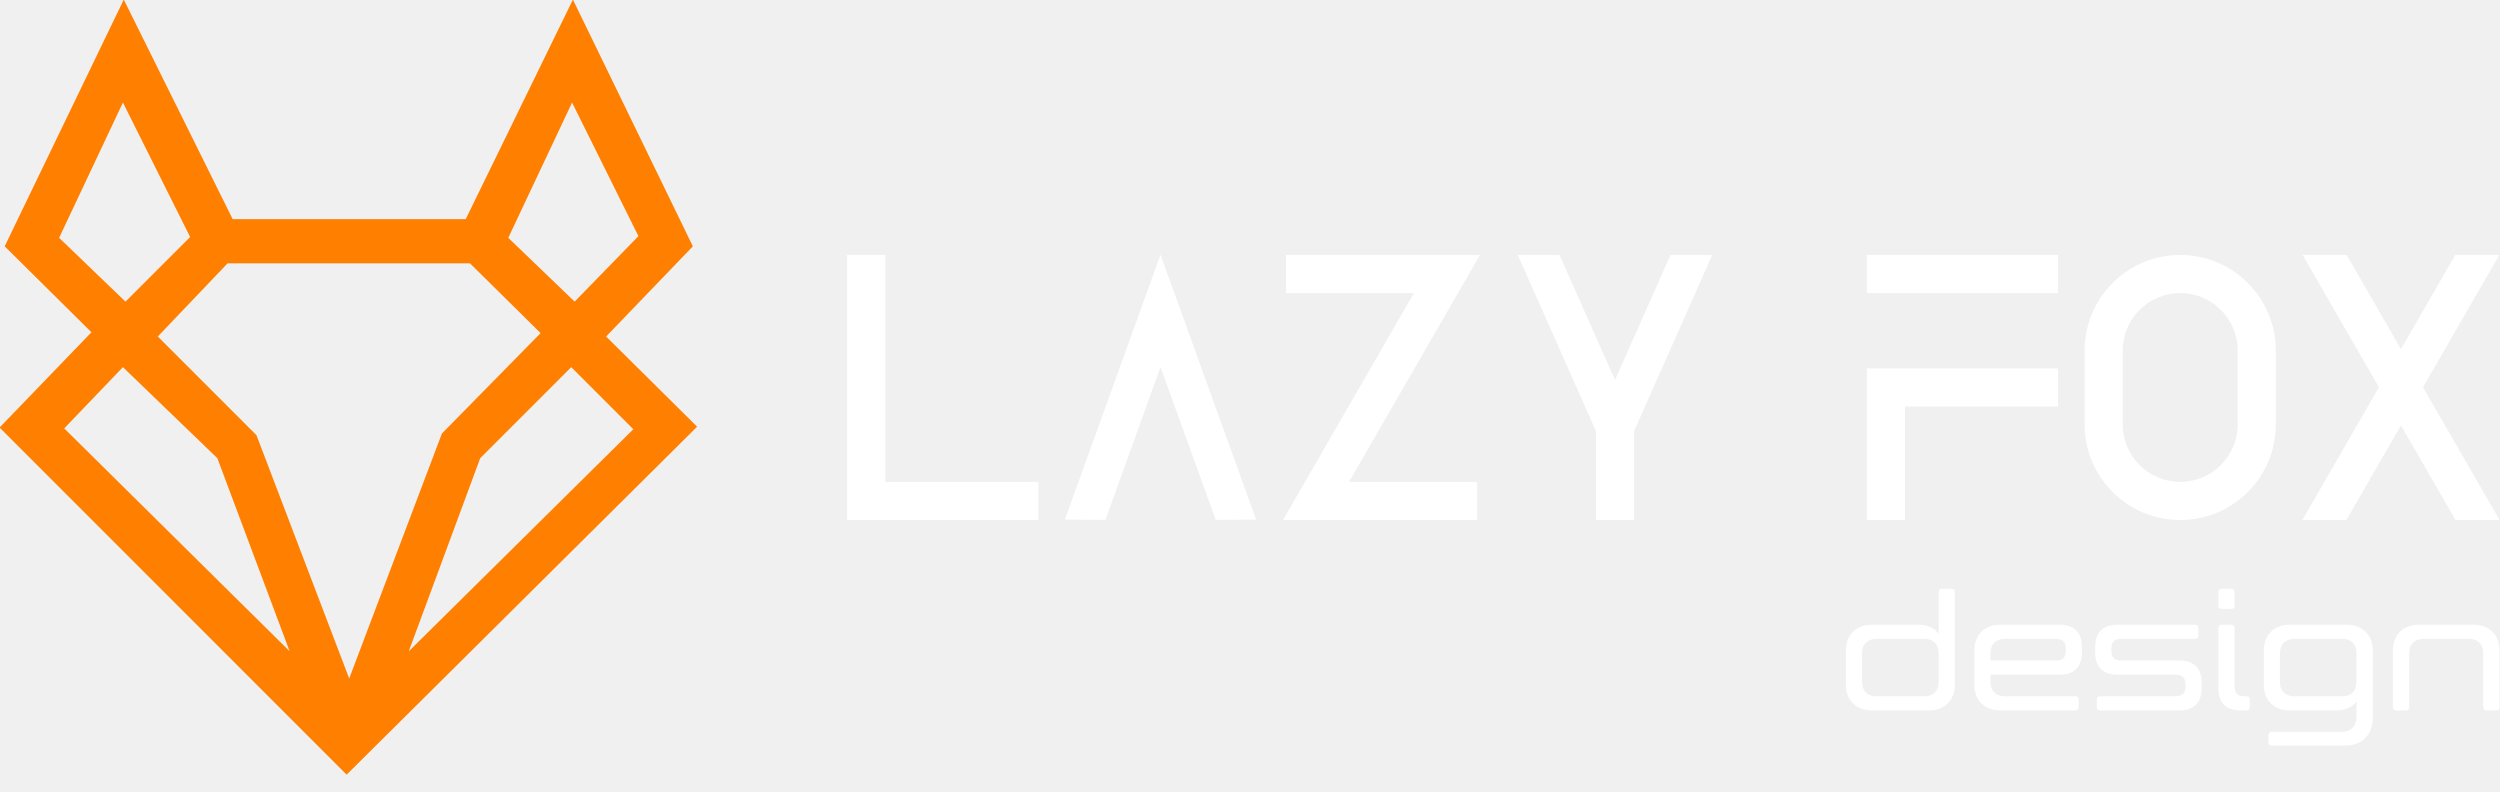
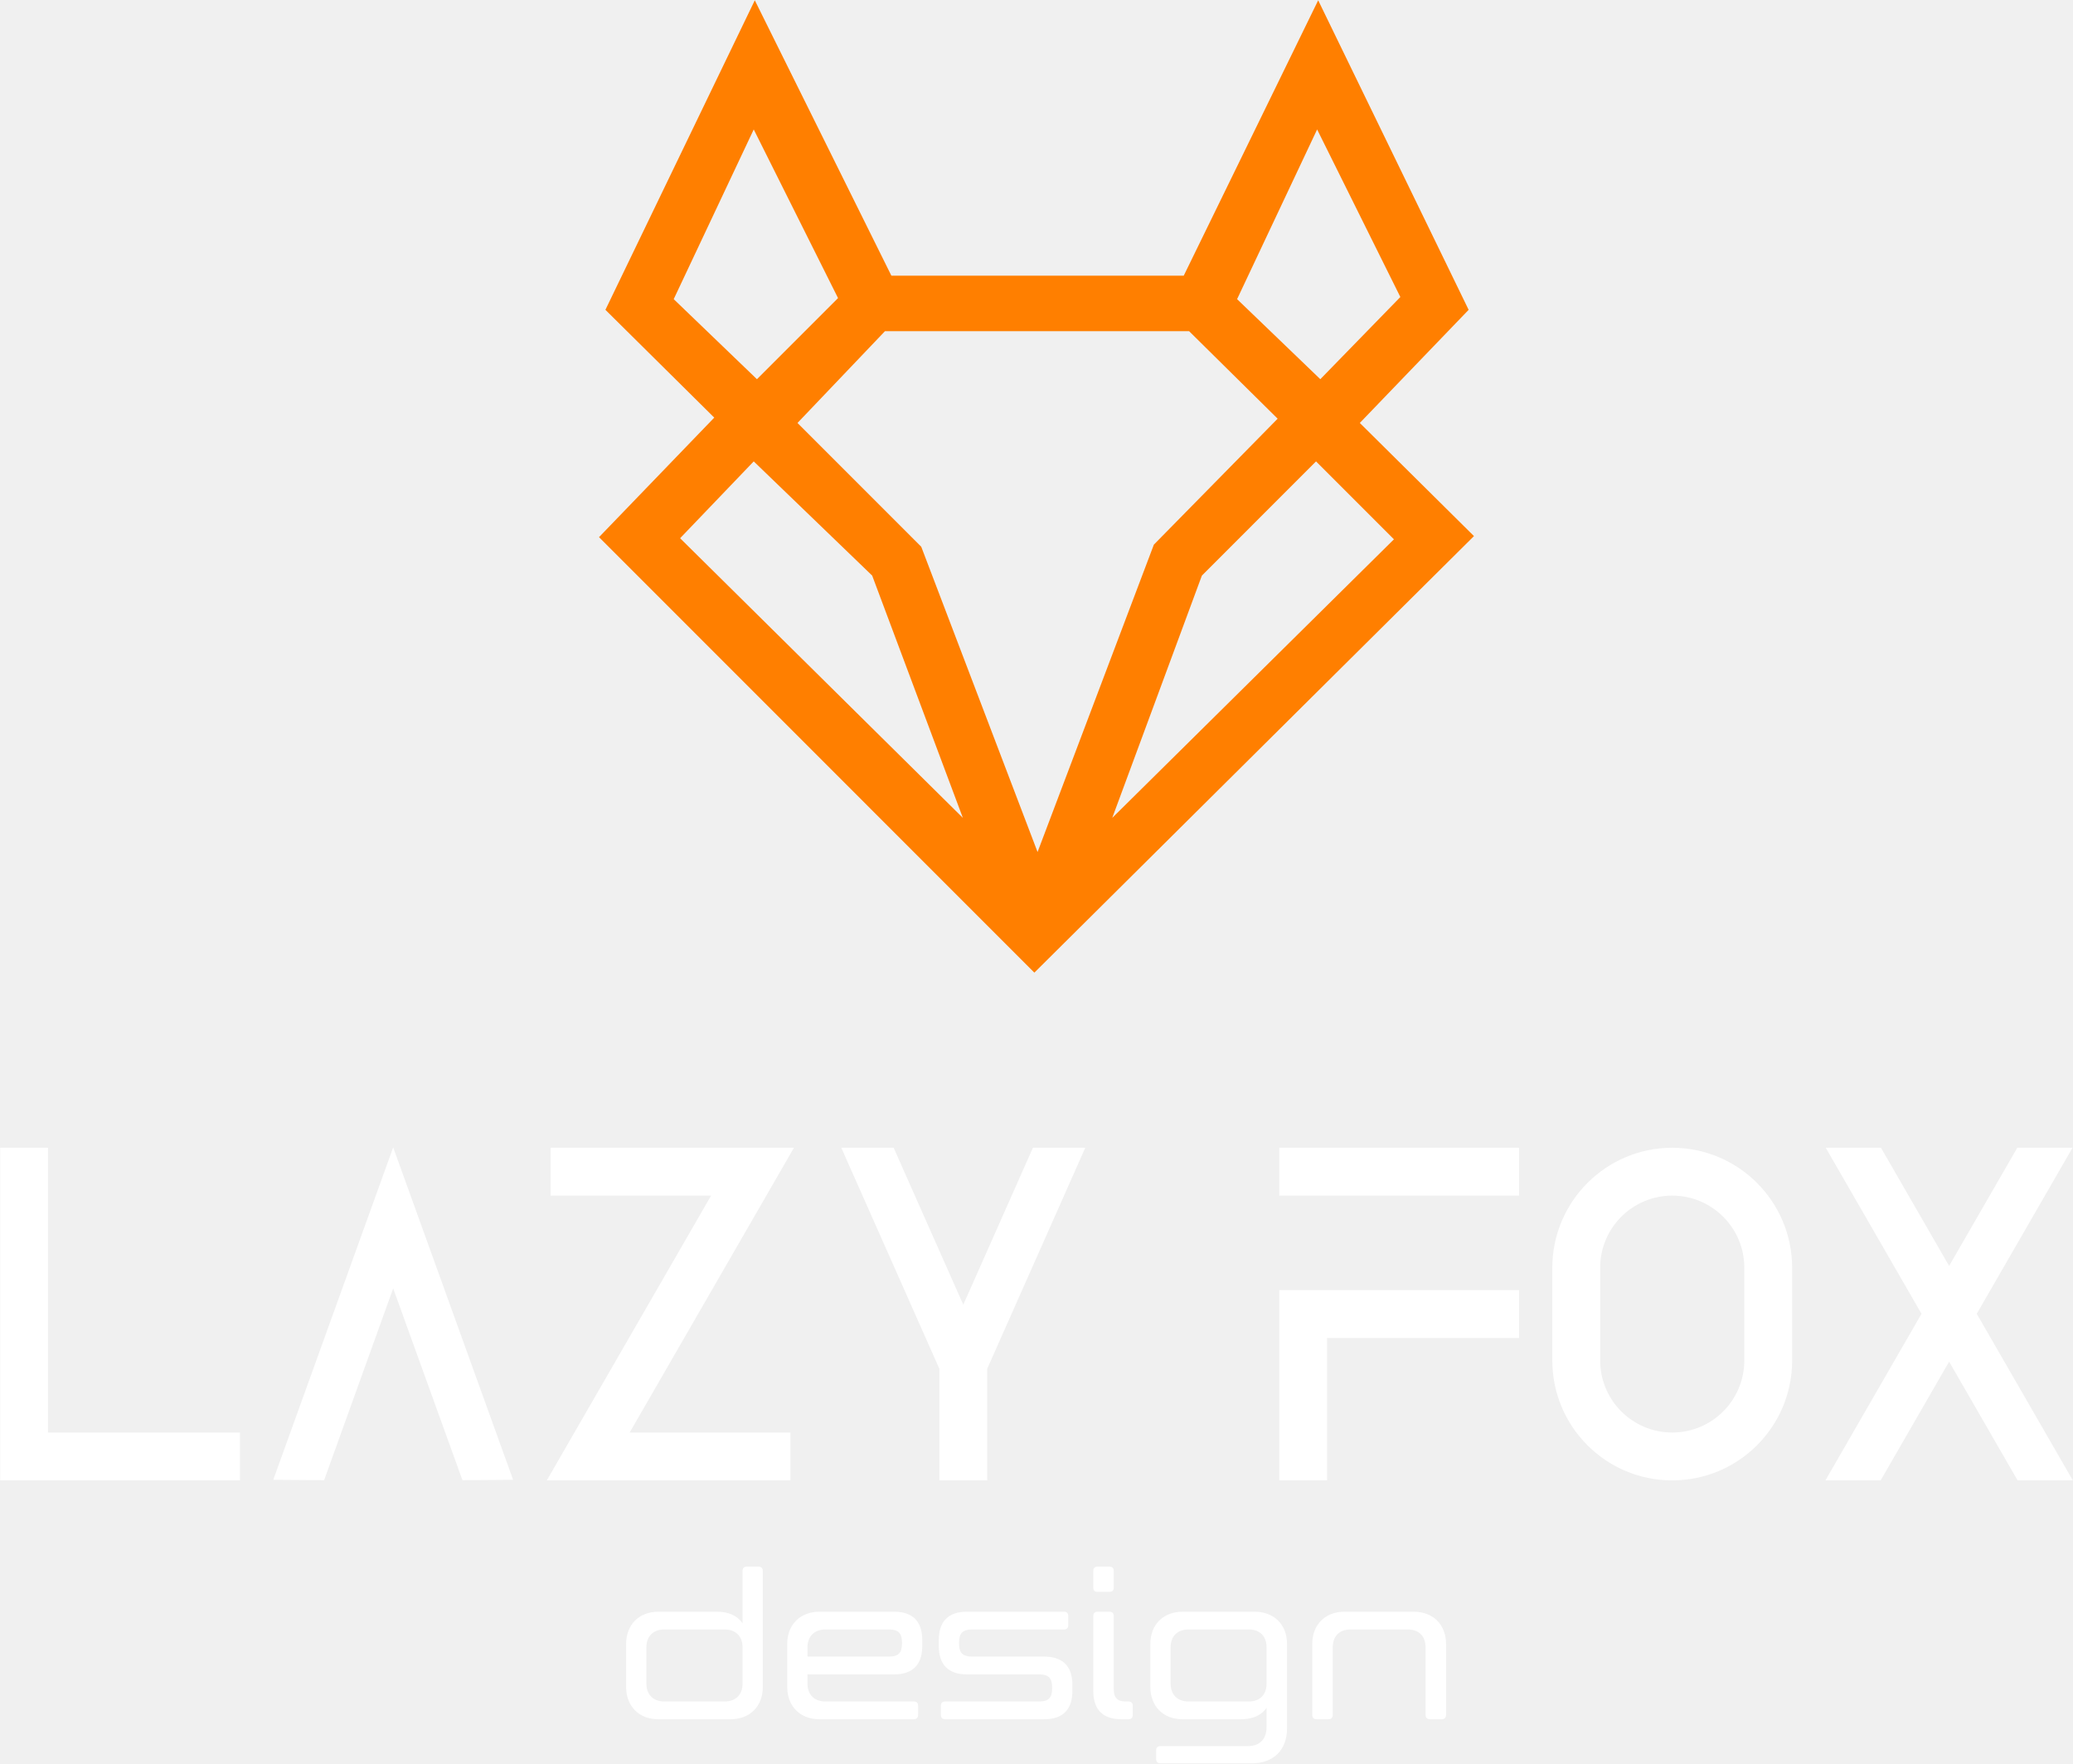
- <svg xmlns="http://www.w3.org/2000/svg" width="2977" height="943" viewBox="0 0 2977 943">
+ <svg xmlns="http://www.w3.org/2000/svg" width="1968" height="1674" viewBox="0 0 1968 1674">
  <defs>
    <style>
      .cls-1 {
        fill: #ff7f00;
      }

      .cls-1, .cls-2 {
        fill-rule: evenodd;
      }

      .cls-2 {
        fill: #fff;
      }
    </style>
  </defs>
-   <path id="Forma_339_1" data-name="Forma 339 1" class="cls-1" d="M147.388-.463l129.66,261.378H554.6L682.237-.463l142.829,293.8L721.743,400.723,830.131,508.111,412.786,922.467-0.506,509.124,108.9,395.657,5.572,293.335Zm-1.013,122.585L70.4,283.2l79.012,75.982L226.4,282.191Zm534.849,0L605.251,283.2l79.012,75.982,75.973-78.009ZM270.971,313.6l-83.064,87.127,117.5,117.519L415.825,807.987,526.239,516.215,643.744,396.67,559.667,313.6h-288.7Zm-124.6,123.6-69.9,72.943L344.917,775.568,258.815,545.6Zm533.836,0L571.823,545.6l-85.09,229.973L754.158,511.15Z" />
-   <path id="Lazy_Fox_copiar" data-name="Lazy Fox copiar" class="cls-2" d="M1054.23,573.839v-270.3H1008.8v315.72h227.68V573.839H1054.23Zm327.7-270.657L1268.07,618.74l48.29,0.344,65.57-182.068,65.76,182.068,48.1-.344Zm377.15,6.084,3.3-5.726H1531.4v45.424h152.33L1553.98,573.839,1531.4,613l-3.61,6.263h231.29V573.839H1606.44l129.73-224.875Zm230.2-5.726-66.13,148.99-66.11-148.99h-49.69l93.09,209.776,0.01,0.012V619.263h45.42V513.3l93.1-209.763h-49.69Zm461.48,45.426V303.543H2223.08v45.423h227.68Zm-227.68,270.3h45.43V484.115h182.26V438.691H2223.08V619.263Zm373.11-315.72a113.97,113.97,0,0,0-113.84,113.84v88.04a113.84,113.84,0,0,0,227.68,0v-88.04A113.964,113.964,0,0,0,2596.19,303.543Zm68.42,201.88a68.415,68.415,0,1,1-136.83,0v-88.04a68.415,68.415,0,1,1,136.83,0v88.04Zm220.68-44.29L2976.2,303.54h-52.43L2859.06,415.7l-64.7-112.156h-52.43l90.91,157.593-91.22,158.13h52.43l65.01-112.692,65.01,112.692h52.44Z" />
-   <path id="design_copiar" data-name="design copiar" class="cls-2" d="M2228.71,743.915c-18.26,0-30.63,12.171-30.63,30.624v40.832c0,18.453,12.37,30.624,30.63,30.624h68.51c18.26,0,30.62-12.171,30.62-30.624V705.438c0-2.944-1.37-4.318-4.32-4.318h-10.79c-2.75,0-4.13,1.374-4.13,4.318v49.47c-4.71-6.871-12.76-10.993-24.14-10.993h-55.75Zm79.89,68.315c0,10.4-6.47,16.883-16.88,16.883H2234.2c-10.4,0-16.88-6.479-16.88-16.883V777.68c0-10.4,6.48-16.883,16.88-16.883h57.52c10.41,0,16.88,6.478,16.88,16.883v34.55Zm73.04-68.315c-18.26,0-30.63,12.171-30.63,30.624v40.832c0,18.453,12.37,30.624,30.63,30.624h89.32c2.94,0,4.32-1.374,4.32-4.319v-8.441c0-2.748-1.38-4.122-4.32-4.122h-83.83c-10.4,0-16.88-6.479-16.88-16.883V803.4h82.25c17.67,0,26.7-9.226,26.7-26.894v-5.693c0-17.668-9.03-26.894-26.7-26.894h-70.86Zm-11.39,33.765c0-10.4,6.48-16.883,16.88-16.883h60.66c8.84,0,12.17,3.73,12.17,12.171v1.374c0,8.442-3.33,12.172-12.17,12.172h-77.54V777.68ZM2594.83,846c17.87,0,26.9-9.227,26.9-26.894v-5.693c0-17.668-9.03-26.894-26.9-26.894h-68.51c-8.83,0-12.17-3.73-12.17-12.172v-1.374c0-8.441,3.34-12.171,12.17-12.171h87.16c2.95,0,4.32-1.374,4.32-4.122v-8.442c0-2.944-1.37-4.318-4.32-4.318h-91.87c-17.67,0-26.7,9.226-26.7,26.894V776.5c0,17.668,9.03,26.894,26.7,26.894h68.71c8.83,0,12.17,3.73,12.17,12.171v1.374c0,8.442-3.34,12.172-12.17,12.172h-89.13c-2.94,0-4.31,1.374-4.31,4.122v8.441c0,2.945,1.37,4.319,4.31,4.319h93.64Zm66.16-28.857V748.233c0-2.944-1.37-4.318-4.31-4.318h-10.8c-2.95,0-4.32,1.374-4.32,4.318V819.1c0,17.667,9.03,26.894,26.7,26.894h6.48c2.94,0,4.32-1.374,4.32-4.319v-8.441c0-2.748-1.38-4.122-4.32-4.122h-2.36C2664.14,829.113,2660.99,825.383,2660.99,817.138Zm0-111.7c0-2.944-1.37-4.318-4.31-4.318h-10.8c-2.95,0-4.32,1.374-4.32,4.318v15.509c0,2.944,1.37,4.122,4.32,4.122h10.8c2.94,0,4.31-1.178,4.31-4.122V705.438ZM2781.92,846c11.58,0,19.44-4.122,24.15-10.8v18.257c0,11.386-6.48,18.06-17.87,18.06h-82.84q-4.125,0-4.12,4.122v7.853c0,2.944,1.37,4.319,4.12,4.319h87.16c20.03,0,32.98-12.76,32.98-32.98v-80.29c0-18.453-12.36-30.624-30.82-30.624h-68.31c-18.26,0-30.63,12.171-30.63,30.624v40.832c0,18.453,12.37,30.624,30.63,30.624h55.55Zm24.15-33.765c0,10.4-6.28,16.883-16.69,16.883h-57.52c-10.4,0-16.88-6.479-16.88-16.883V777.68c0-10.4,6.48-16.883,16.88-16.883h57.52c10.41,0,16.69,6.478,16.69,16.883v34.55Zm43.39-37.691v67.137c0,2.945,1.37,4.319,4.32,4.319h10.79c2.95,0,4.32-1.374,4.32-4.319v-64c0-10.4,6.28-16.883,16.69-16.883h54.77c10.4,0,16.68,6.478,16.68,16.883v64c0,2.945,1.38,4.319,4.32,4.319h10.8c2.94,0,4.32-1.374,4.32-4.319V774.539c0-18.453-12.37-30.624-30.82-30.624h-65.57C2861.83,743.915,2849.46,756.086,2849.46,774.539Z" />
+   <path id="Forma_339_1" data-name="Forma 339 1" class="cls-1" d="M716.57,0.283L846.231,261.661H1123.78L1251.42,0.283l142.83,293.8L1290.93,401.468l108.38,107.389L981.969,923.212,568.676,509.87,678.077,396.4,574.754,294.08Zm-1.013,122.584L639.585,283.949,718.6,359.932l76.986-76.995Zm534.853,0-75.98,161.082,79.01,75.983,75.98-78.009ZM840.153,314.342l-83.064,87.126,117.505,117.52L985.008,808.732,1095.42,516.961l117.51-119.545-84.08-83.074h-288.7Zm-124.6,123.6-69.895,72.943L914.1,776.314,828,546.341Zm533.833,0-108.38,108.4-85.09,229.973L1323.34,511.9Z" />
+   <path id="Lazy_Fox_copiar" data-name="Lazy Fox copiar" class="cls-2" d="M45.566,1359.74v-270.3H0.142v315.73H227.823v-45.43H45.566Zm327.706-270.66L259.411,1404.64l48.286,0.35,65.575-182.07,65.757,182.07,48.1-.35Zm377.146,6.09,3.3-5.73H522.734v45.43H675.07L545.323,1359.74l-22.589,39.16-3.606,6.27h231.29v-45.43H597.779l129.733-224.87Zm230.2-5.73-66.126,148.99-66.112-148.99H798.688l93.091,209.78,0.006,0.01v105.94h45.424V1299.21l93.1-209.77H980.617Zm461.483,45.43v-45.43H1214.42v45.43H1442.1Zm-227.68,270.3h45.43V1270.02H1442.1v-45.43H1214.42v180.58Zm373.11-315.73a113.973,113.973,0,0,0-113.84,113.85v88.04a113.84,113.84,0,1,0,227.68,0v-88.04A113.973,113.973,0,0,0,1587.53,1089.44Zm68.42,201.89a68.415,68.415,0,0,1-136.83,0v-88.04a68.415,68.415,0,1,1,136.83,0v88.04Zm220.67-44.29,90.92-157.6h-52.43L1850.4,1201.6l-64.71-112.16h-52.43l90.92,157.6-91.22,158.13h52.43l65.01-112.7,65.01,112.7h52.43Z" />
+   <path id="design_copiar" data-name="design copiar" class="cls-2" d="M625.045,1529.82c-18.256,0-30.623,12.17-30.623,30.62v40.83c0,18.46,12.367,30.63,30.623,30.63h68.512c18.257,0,30.624-12.17,30.624-30.63V1491.34c0-2.94-1.374-4.32-4.319-4.32h-10.8c-2.748,0-4.122,1.38-4.122,4.32v49.47c-4.711-6.87-12.76-10.99-24.146-10.99H625.045Zm79.9,68.31c0,10.41-6.478,16.88-16.883,16.88H630.542c-10.4,0-16.883-6.47-16.883-16.88v-34.55c0-10.4,6.479-16.88,16.883-16.88H688.06c10.405,0,16.883,6.48,16.883,16.88v34.55Zm73.031-68.31c-18.256,0-30.623,12.17-30.623,30.62v40.83c0,18.46,12.367,30.63,30.623,30.63H867.3c2.944,0,4.319-1.38,4.319-4.32v-8.44c0-2.75-1.375-4.13-4.319-4.13H783.471c-10.4,0-16.882-6.47-16.882-16.88v-8.83h82.253c17.667,0,26.7-9.23,26.7-26.9v-5.69c0-17.67-9.031-26.89-26.7-26.89H777.974Zm-11.385,33.76c0-10.4,6.478-16.88,16.882-16.88h60.66c8.833,0,12.171,3.73,12.171,12.17v1.37c0,8.45-3.338,12.18-12.171,12.18H766.589v-8.84Zm224.583,68.32c17.868,0,26.9-9.23,26.9-26.9v-5.69c0-17.67-9.03-26.89-26.9-26.89H922.66c-8.834,0-12.171-3.73-12.171-12.18v-1.37c0-8.44,3.337-12.17,12.171-12.17h87.16c2.95,0,4.32-1.37,4.32-4.12v-8.44c0-2.95-1.37-4.32-4.32-4.32H917.949c-17.668,0-26.7,9.22-26.7,26.89v5.69c0,17.67,9.03,26.9,26.7,26.9h68.707c8.834,0,12.172,3.73,12.172,12.17v1.37c0,8.44-3.338,12.17-12.172,12.17H897.533c-2.945,0-4.319,1.38-4.319,4.13v8.44c0,2.94,1.374,4.32,4.319,4.32h93.639Zm66.158-28.86v-68.9c0-2.95-1.37-4.32-4.32-4.32h-10.79c-2.95,0-4.32,1.37-4.32,4.32V1605c0,17.67,9.03,26.9,26.7,26.9h6.47c2.95,0,4.32-1.38,4.32-4.32v-8.44c0-2.75-1.37-4.13-4.32-4.13h-2.35C1060.47,1615.01,1057.33,1611.28,1057.33,1603.04Zm0-111.7c0-2.94-1.37-4.32-4.32-4.32h-10.79c-2.95,0-4.32,1.38-4.32,4.32v15.51c0,2.94,1.37,4.12,4.32,4.12h10.79c2.95,0,4.32-1.18,4.32-4.12v-15.51Zm120.93,140.56c11.58,0,19.44-4.13,24.15-10.8v18.26c0,11.38-6.48,18.06-17.87,18.06H1101.7q-4.125,0-4.12,4.12v7.85c0,2.95,1.37,4.32,4.12,4.32h87.16c20.03,0,32.98-12.76,32.98-32.98v-80.29c0-18.45-12.37-30.62-30.82-30.62h-68.31c-18.26,0-30.63,12.17-30.63,30.62v40.83c0,18.46,12.37,30.63,30.63,30.63h55.55Zm24.15-33.77c0,10.41-6.28,16.88-16.69,16.88H1128.2c-10.4,0-16.88-6.47-16.88-16.88v-34.55c0-10.4,6.48-16.88,16.88-16.88h57.52c10.41,0,16.69,6.48,16.69,16.88v34.55Zm43.39-37.69v67.14c0,2.94,1.37,4.32,4.32,4.32h10.79c2.95,0,4.32-1.38,4.32-4.32v-64c0-10.4,6.28-16.88,16.69-16.88h54.77c10.4,0,16.68,6.48,16.68,16.88v64c0,2.94,1.38,4.32,4.32,4.32h10.8c2.94,0,4.32-1.38,4.32-4.32v-67.14c0-18.45-12.37-30.62-30.82-30.62h-65.57C1258.16,1529.82,1245.8,1541.99,1245.8,1560.44Z" />
</svg>
